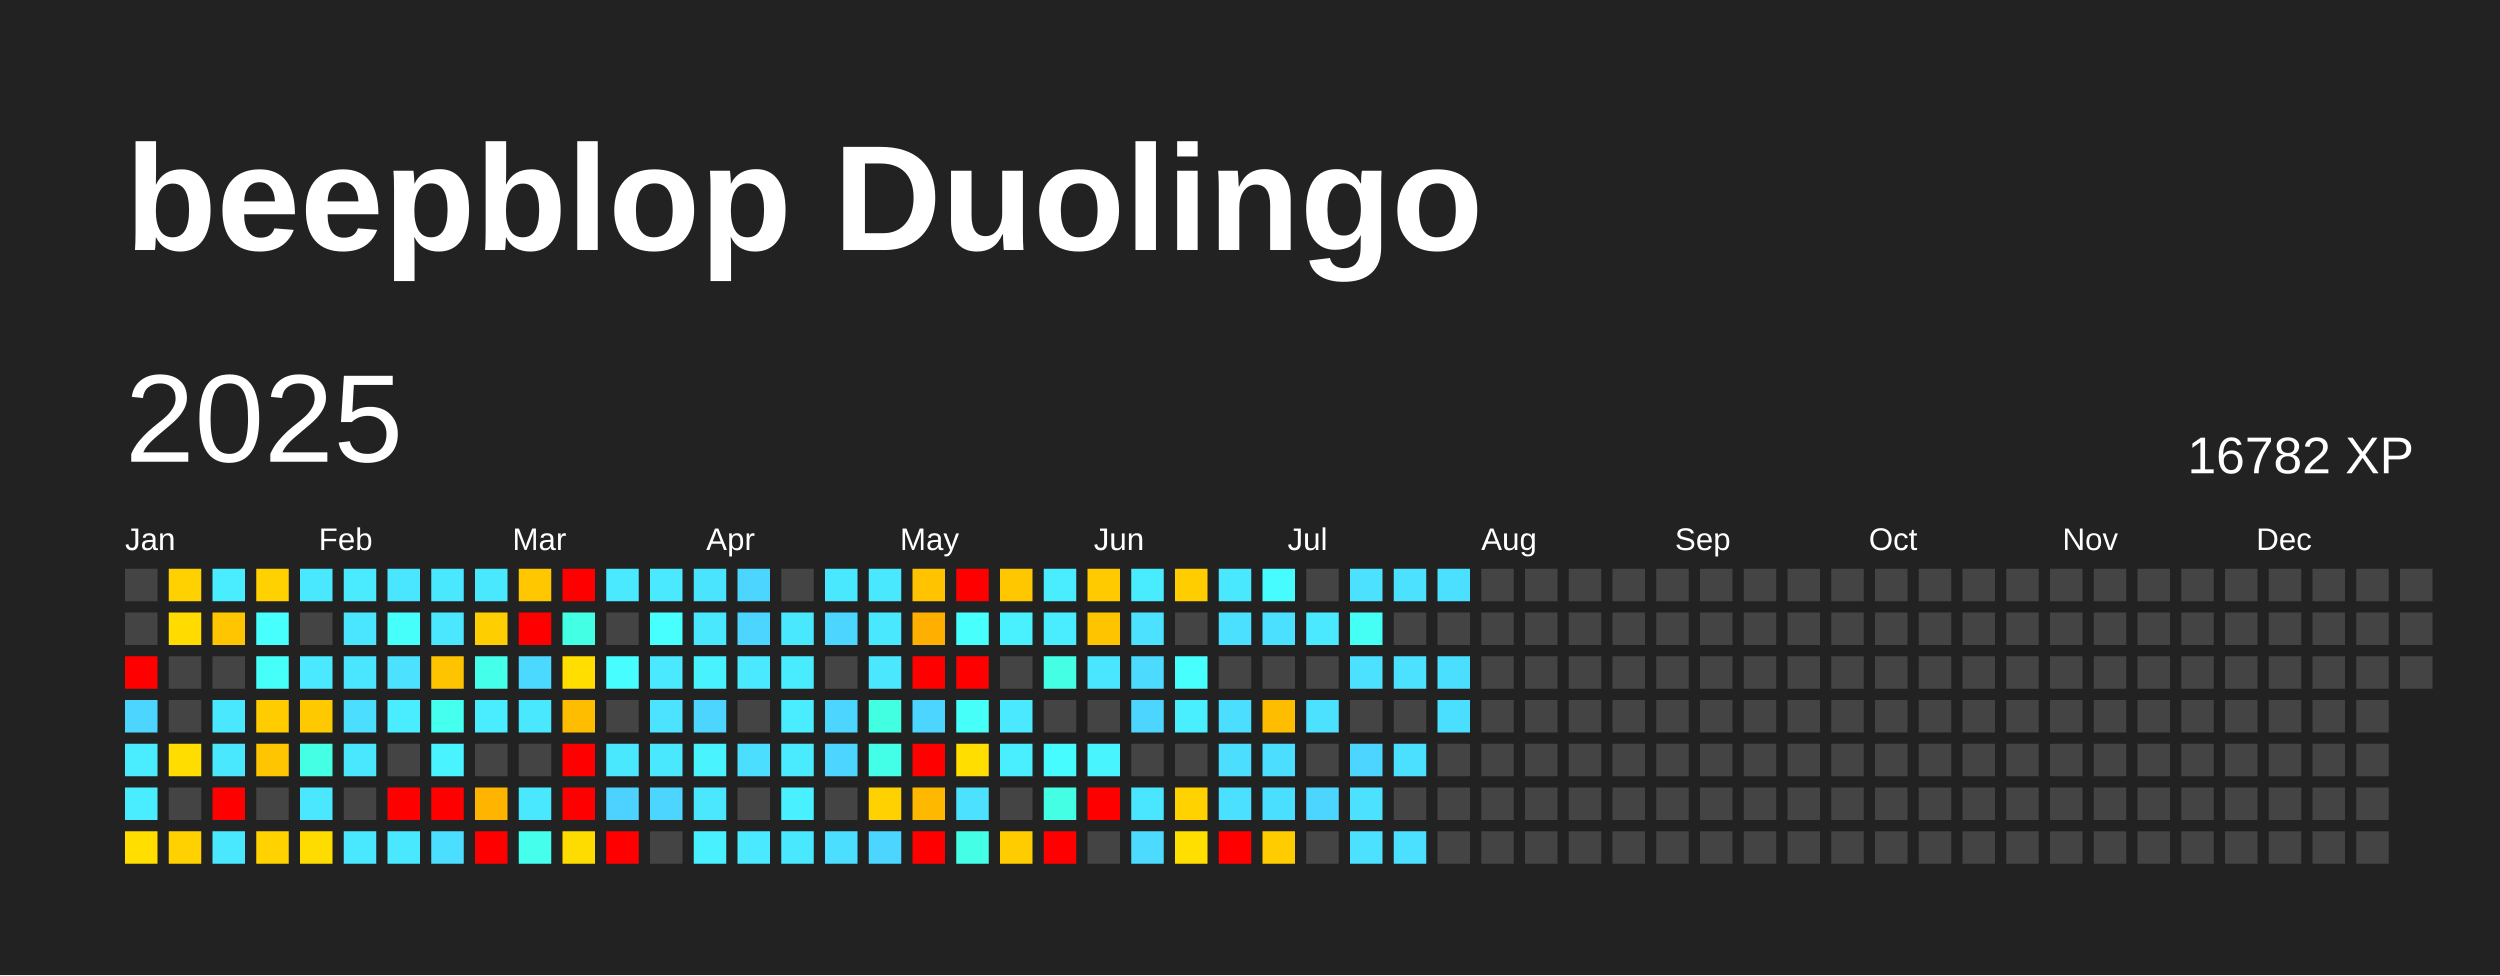
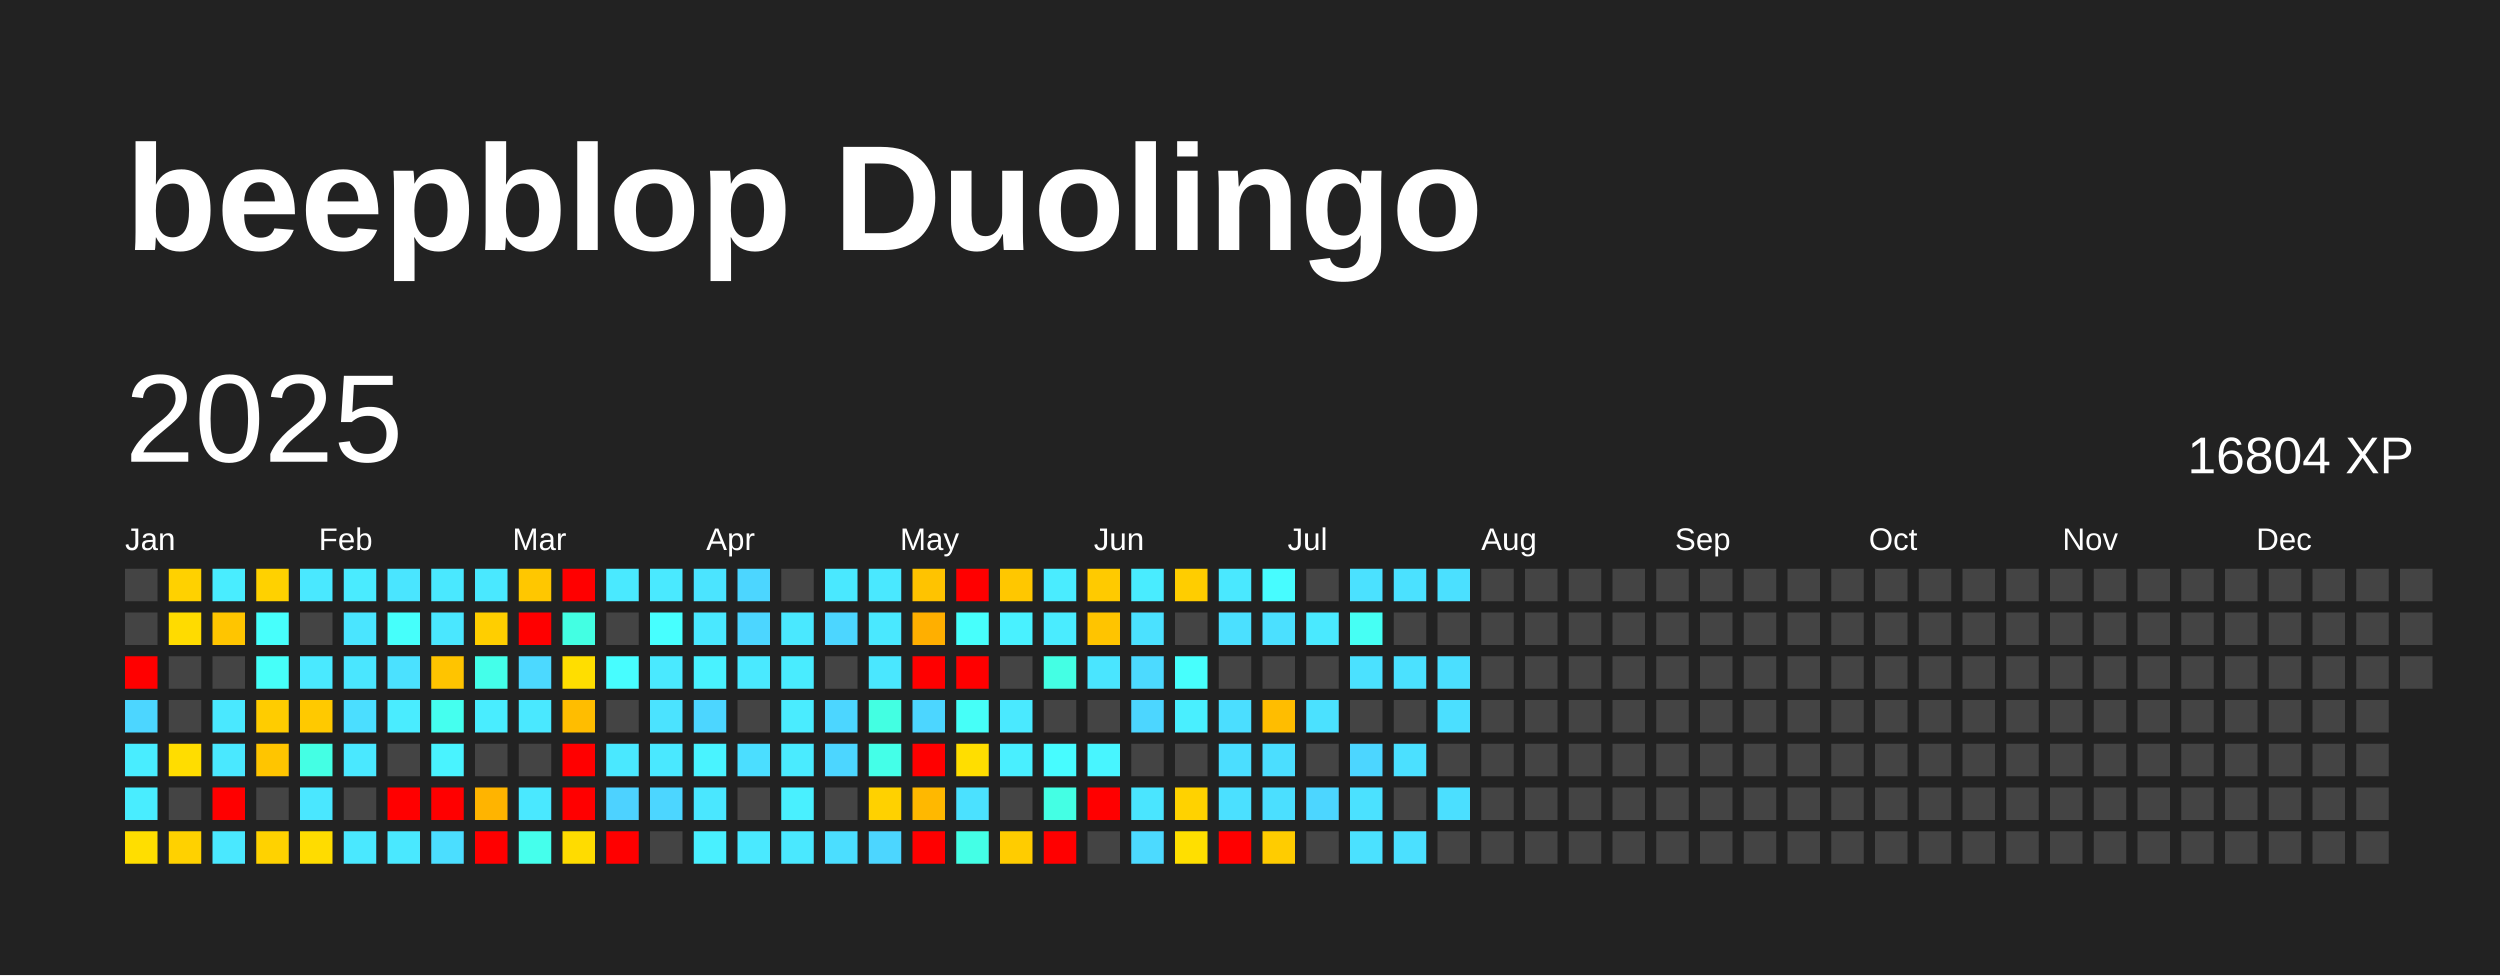
<svg xmlns="http://www.w3.org/2000/svg" baseProfile="full" height="78mm" version="1.1" viewBox="0,0,200,78" width="200mm">
  <defs />
  <rect fill="#222222" height="78" width="200" x="0" y="0" />
  <text fill="#FFFFFF" style="font-size:12px; font-family:Arial; font-weight:bold;" x="10" y="20">beepblop Duolingo</text>
  <text dominant-baseline="hanging" fill="#FFFFFF" style="font-size:10.0px; font-family:Arial;" x="10" y="30">2025</text>
-   <text dominant-baseline="hanging" fill="#FFFFFF" style="font-size:4.125px; font-family:Arial;" x="175" y="35">16782 XP</text>
+   <text dominant-baseline="hanging" fill="#FFFFFF" style="font-size:4.125px; font-family:Arial;" x="175" y="35">16804 XP</text>
  <text fill="#FFFFFF" style="font-size:2.5px; font-family:Arial" x="10.0" y="44">Jan</text>
  <text fill="#FFFFFF" style="font-size:2.5px; font-family:Arial" x="25.5" y="44">Feb</text>
  <text fill="#FFFFFF" style="font-size:2.5px; font-family:Arial" x="41.0" y="44">Mar</text>
  <text fill="#FFFFFF" style="font-size:2.5px; font-family:Arial" x="56.5" y="44">Apr</text>
  <text fill="#FFFFFF" style="font-size:2.5px; font-family:Arial" x="72.0" y="44">May</text>
  <text fill="#FFFFFF" style="font-size:2.5px; font-family:Arial" x="87.5" y="44">Jun</text>
  <text fill="#FFFFFF" style="font-size:2.5px; font-family:Arial" x="103.0" y="44">Jul</text>
  <text fill="#FFFFFF" style="font-size:2.5px; font-family:Arial" x="118.5" y="44">Aug</text>
  <text fill="#FFFFFF" style="font-size:2.5px; font-family:Arial" x="134.0" y="44">Sep</text>
  <text fill="#FFFFFF" style="font-size:2.5px; font-family:Arial" x="149.5" y="44">Oct</text>
  <text fill="#FFFFFF" style="font-size:2.5px; font-family:Arial" x="165.0" y="44">Nov</text>
  <text fill="#FFFFFF" style="font-size:2.5px; font-family:Arial" x="180.5" y="44">Dec</text>
  <rect fill="#444444" height="2.6" width="2.6" x="10.0" y="45.5" />
  <rect fill="#444444" height="2.6" width="2.6" x="10.0" y="49.0" />
  <rect fill="red" height="2.6" width="2.6" x="10.0" y="52.5" />
  <rect fill="#4cd6ff" height="2.6" width="2.6" x="10.0" y="56.0" />
  <rect fill="#49edff" height="2.6" width="2.6" x="10.0" y="59.5" />
  <rect fill="#49edff" height="2.6" width="2.6" x="10.0" y="63.0" />
  <rect fill="#ffde00" height="2.6" width="2.6" x="10.0" y="66.5" />
  <rect fill="#ffd100" height="2.6" width="2.6" x="13.5" y="45.5" />
  <rect fill="#ffdb00" height="2.6" width="2.6" x="13.5" y="49.0" />
  <rect fill="#444444" height="2.6" width="2.6" x="13.5" y="52.5" />
  <rect fill="#444444" height="2.6" width="2.6" x="13.5" y="56.0" />
  <rect fill="#ffdd00" height="2.6" width="2.6" x="13.5" y="59.5" />
  <rect fill="#444444" height="2.6" width="2.6" x="13.5" y="63.0" />
  <rect fill="#ffd100" height="2.6" width="2.6" x="13.5" y="66.5" />
  <rect fill="#49edff" height="2.6" width="2.6" x="17.0" y="45.5" />
  <rect fill="#ffc500" height="2.6" width="2.6" x="17.0" y="49.0" />
  <rect fill="#444444" height="2.6" width="2.6" x="17.0" y="52.5" />
  <rect fill="#4ae8ff" height="2.6" width="2.6" x="17.0" y="56.0" />
  <rect fill="#4ae8ff" height="2.6" width="2.6" x="17.0" y="59.5" />
  <rect fill="red" height="2.6" width="2.6" x="17.0" y="63.0" />
  <rect fill="#4ae8ff" height="2.6" width="2.6" x="17.0" y="66.5" />
  <rect fill="#ffd100" height="2.6" width="2.6" x="20.5" y="45.5" />
  <rect fill="#47fffc" height="2.6" width="2.6" x="20.5" y="49.0" />
  <rect fill="#46fff9" height="2.6" width="2.6" x="20.5" y="52.5" />
  <rect fill="#ffcc00" height="2.6" width="2.6" x="20.5" y="56.0" />
  <rect fill="#ffc500" height="2.6" width="2.6" x="20.5" y="59.5" />
  <rect fill="#444444" height="2.6" width="2.6" x="20.5" y="63.0" />
  <rect fill="#ffd200" height="2.6" width="2.6" x="20.5" y="66.5" />
  <rect fill="#4ae8ff" height="2.6" width="2.6" x="24.0" y="45.5" />
  <rect fill="#444444" height="2.6" width="2.6" x="24.0" y="49.0" />
  <rect fill="#4ae9ff" height="2.6" width="2.6" x="24.0" y="52.5" />
  <rect fill="#ffc900" height="2.6" width="2.6" x="24.0" y="56.0" />
  <rect fill="#44ffe4" height="2.6" width="2.6" x="24.0" y="59.5" />
  <rect fill="#4ae7ff" height="2.6" width="2.6" x="24.0" y="63.0" />
  <rect fill="#ffdc00" height="2.6" width="2.6" x="24.0" y="66.5" />
  <rect fill="#4aebff" height="2.6" width="2.6" x="27.5" y="45.5" />
  <rect fill="#4ae5ff" height="2.6" width="2.6" x="27.5" y="49.0" />
  <rect fill="#4ae6ff" height="2.6" width="2.6" x="27.5" y="52.5" />
  <rect fill="#4bdeff" height="2.6" width="2.6" x="27.5" y="56.0" />
  <rect fill="#4ae8ff" height="2.6" width="2.6" x="27.5" y="59.5" />
  <rect fill="#444444" height="2.6" width="2.6" x="27.5" y="63.0" />
  <rect fill="#4ae8ff" height="2.6" width="2.6" x="27.5" y="66.5" />
  <rect fill="#4ae5ff" height="2.6" width="2.6" x="31.0" y="45.5" />
  <rect fill="#46fffb" height="2.6" width="2.6" x="31.0" y="49.0" />
  <rect fill="#4be1ff" height="2.6" width="2.6" x="31.0" y="52.5" />
  <rect fill="#4aecff" height="2.6" width="2.6" x="31.0" y="56.0" />
  <rect fill="#444444" height="2.6" width="2.6" x="31.0" y="59.5" />
  <rect fill="red" height="2.6" width="2.6" x="31.0" y="63.0" />
  <rect fill="#4ae8ff" height="2.6" width="2.6" x="31.0" y="66.5" />
  <rect fill="#4ae8ff" height="2.6" width="2.6" x="34.5" y="45.5" />
  <rect fill="#4ae7ff" height="2.6" width="2.6" x="34.5" y="49.0" />
  <rect fill="#ffc400" height="2.6" width="2.6" x="34.5" y="52.5" />
  <rect fill="#45ffef" height="2.6" width="2.6" x="34.5" y="56.0" />
  <rect fill="#49f3ff" height="2.6" width="2.6" x="34.5" y="59.5" />
  <rect fill="red" height="2.6" width="2.6" x="34.5" y="63.0" />
  <rect fill="#4bdeff" height="2.6" width="2.6" x="34.5" y="66.5" />
  <rect fill="#4ae8ff" height="2.6" width="2.6" x="38.0" y="45.5" />
  <rect fill="#ffce00" height="2.6" width="2.6" x="38.0" y="49.0" />
  <rect fill="#44ffea" height="2.6" width="2.6" x="38.0" y="52.5" />
  <rect fill="#49edff" height="2.6" width="2.6" x="38.0" y="56.0" />
  <rect fill="#444444" height="2.6" width="2.6" x="38.0" y="59.5" />
  <rect fill="#ffb400" height="2.6" width="2.6" x="38.0" y="63.0" />
  <rect fill="red" height="2.6" width="2.6" x="38.0" y="66.5" />
  <rect fill="#ffc700" height="2.6" width="2.6" x="41.5" y="45.5" />
  <rect fill="red" height="2.6" width="2.6" x="41.5" y="49.0" />
  <rect fill="#4cd9ff" height="2.6" width="2.6" x="41.5" y="52.5" />
  <rect fill="#4ae8ff" height="2.6" width="2.6" x="41.5" y="56.0" />
  <rect fill="#444444" height="2.6" width="2.6" x="41.5" y="59.5" />
  <rect fill="#4ae8ff" height="2.6" width="2.6" x="41.5" y="63.0" />
  <rect fill="#45ffec" height="2.6" width="2.6" x="41.5" y="66.5" />
  <rect fill="red" height="2.6" width="2.6" x="45.0" y="45.5" />
  <rect fill="#43ffe3" height="2.6" width="2.6" x="45.0" y="49.0" />
  <rect fill="#ffde00" height="2.6" width="2.6" x="45.0" y="52.5" />
  <rect fill="#ffbd00" height="2.6" width="2.6" x="45.0" y="56.0" />
  <rect fill="red" height="2.6" width="2.6" x="45.0" y="59.5" />
  <rect fill="red" height="2.6" width="2.6" x="45.0" y="63.0" />
  <rect fill="#ffdc00" height="2.6" width="2.6" x="45.0" y="66.5" />
  <rect fill="#4ae9ff" height="2.6" width="2.6" x="48.5" y="45.5" />
  <rect fill="#444444" height="2.6" width="2.6" x="48.5" y="49.0" />
  <rect fill="#47fdff" height="2.6" width="2.6" x="48.5" y="52.5" />
  <rect fill="#444444" height="2.6" width="2.6" x="48.5" y="56.0" />
  <rect fill="#4ae8ff" height="2.6" width="2.6" x="48.5" y="59.5" />
  <rect fill="#4dd2ff" height="2.6" width="2.6" x="48.5" y="63.0" />
  <rect fill="red" height="2.6" width="2.6" x="48.5" y="66.5" />
  <rect fill="#4ae9ff" height="2.6" width="2.6" x="52.0" y="45.5" />
  <rect fill="#47ffff" height="2.6" width="2.6" x="52.0" y="49.0" />
  <rect fill="#4ae9ff" height="2.6" width="2.6" x="52.0" y="52.5" />
  <rect fill="#4be3ff" height="2.6" width="2.6" x="52.0" y="56.0" />
  <rect fill="#4ae8ff" height="2.6" width="2.6" x="52.0" y="59.5" />
  <rect fill="#4cd6ff" height="2.6" width="2.6" x="52.0" y="63.0" />
  <rect fill="#444444" height="2.6" width="2.6" x="52.0" y="66.5" />
  <rect fill="#4be4ff" height="2.6" width="2.6" x="55.5" y="45.5" />
  <rect fill="#4ae8ff" height="2.6" width="2.6" x="55.5" y="49.0" />
  <rect fill="#49f2ff" height="2.6" width="2.6" x="55.5" y="52.5" />
  <rect fill="#4cd6ff" height="2.6" width="2.6" x="55.5" y="56.0" />
  <rect fill="#49f3ff" height="2.6" width="2.6" x="55.5" y="59.5" />
  <rect fill="#4ae7ff" height="2.6" width="2.6" x="55.5" y="63.0" />
  <rect fill="#49f0ff" height="2.6" width="2.6" x="55.5" y="66.5" />
  <rect fill="#4cd6ff" height="2.6" width="2.6" x="59.0" y="45.5" />
  <rect fill="#4cd6ff" height="2.6" width="2.6" x="59.0" y="49.0" />
  <rect fill="#4ae9ff" height="2.6" width="2.6" x="59.0" y="52.5" />
  <rect fill="#444444" height="2.6" width="2.6" x="59.0" y="56.0" />
  <rect fill="#4bdeff" height="2.6" width="2.6" x="59.0" y="59.5" />
  <rect fill="#444444" height="2.6" width="2.6" x="59.0" y="63.0" />
  <rect fill="#4ae9ff" height="2.6" width="2.6" x="59.0" y="66.5" />
  <rect fill="#444444" height="2.6" width="2.6" x="62.5" y="45.5" />
  <rect fill="#4ae8ff" height="2.6" width="2.6" x="62.5" y="49.0" />
  <rect fill="#49ecff" height="2.6" width="2.6" x="62.5" y="52.5" />
  <rect fill="#4aecff" height="2.6" width="2.6" x="62.5" y="56.0" />
  <rect fill="#4aebff" height="2.6" width="2.6" x="62.5" y="59.5" />
  <rect fill="#49f0ff" height="2.6" width="2.6" x="62.5" y="63.0" />
  <rect fill="#4ae8ff" height="2.6" width="2.6" x="62.5" y="66.5" />
  <rect fill="#4ae8ff" height="2.6" width="2.6" x="66.0" y="45.5" />
  <rect fill="#4cd6ff" height="2.6" width="2.6" x="66.0" y="49.0" />
  <rect fill="#444444" height="2.6" width="2.6" x="66.0" y="52.5" />
  <rect fill="#4cd6ff" height="2.6" width="2.6" x="66.0" y="56.0" />
  <rect fill="#4cd6ff" height="2.6" width="2.6" x="66.0" y="59.5" />
  <rect fill="#444444" height="2.6" width="2.6" x="66.0" y="63.0" />
  <rect fill="#4bdeff" height="2.6" width="2.6" x="66.0" y="66.5" />
  <rect fill="#4ae8ff" height="2.6" width="2.6" x="69.5" y="45.5" />
  <rect fill="#4ae8ff" height="2.6" width="2.6" x="69.5" y="49.0" />
  <rect fill="#4ae7ff" height="2.6" width="2.6" x="69.5" y="52.5" />
  <rect fill="#43ffe2" height="2.6" width="2.6" x="69.5" y="56.0" />
  <rect fill="#44ffe8" height="2.6" width="2.6" x="69.5" y="59.5" />
  <rect fill="#ffd100" height="2.6" width="2.6" x="69.5" y="63.0" />
  <rect fill="#4cd6ff" height="2.6" width="2.6" x="69.5" y="66.5" />
  <rect fill="#ffc300" height="2.6" width="2.6" x="73.0" y="45.5" />
  <rect fill="#ffaf00" height="2.6" width="2.6" x="73.0" y="49.0" />
  <rect fill="red" height="2.6" width="2.6" x="73.0" y="52.5" />
  <rect fill="#4cd6ff" height="2.6" width="2.6" x="73.0" y="56.0" />
  <rect fill="red" height="2.6" width="2.6" x="73.0" y="59.5" />
  <rect fill="#ffb800" height="2.6" width="2.6" x="73.0" y="63.0" />
  <rect fill="red" height="2.6" width="2.6" x="73.0" y="66.5" />
  <rect fill="red" height="2.6" width="2.6" x="76.5" y="45.5" />
  <rect fill="#47fffc" height="2.6" width="2.6" x="76.5" y="49.0" />
  <rect fill="red" height="2.6" width="2.6" x="76.5" y="52.5" />
  <rect fill="#46fff8" height="2.6" width="2.6" x="76.5" y="56.0" />
  <rect fill="#ffde00" height="2.6" width="2.6" x="76.5" y="59.5" />
  <rect fill="#4be1ff" height="2.6" width="2.6" x="76.5" y="63.0" />
  <rect fill="#44ffe6" height="2.6" width="2.6" x="76.5" y="66.5" />
  <rect fill="#ffc700" height="2.6" width="2.6" x="80.0" y="45.5" />
  <rect fill="#49f1ff" height="2.6" width="2.6" x="80.0" y="49.0" />
  <rect fill="#444444" height="2.6" width="2.6" x="80.0" y="52.5" />
  <rect fill="#4ae9ff" height="2.6" width="2.6" x="80.0" y="56.0" />
  <rect fill="#49efff" height="2.6" width="2.6" x="80.0" y="59.5" />
  <rect fill="#444444" height="2.6" width="2.6" x="80.0" y="63.0" />
  <rect fill="#ffcc00" height="2.6" width="2.6" x="80.0" y="66.5" />
  <rect fill="#4aecff" height="2.6" width="2.6" x="83.5" y="45.5" />
  <rect fill="#4aecff" height="2.6" width="2.6" x="83.5" y="49.0" />
  <rect fill="#44ffe4" height="2.6" width="2.6" x="83.5" y="52.5" />
  <rect fill="#444444" height="2.6" width="2.6" x="83.5" y="56.0" />
  <rect fill="#47fcff" height="2.6" width="2.6" x="83.5" y="59.5" />
  <rect fill="#44ffe4" height="2.6" width="2.6" x="83.5" y="63.0" />
  <rect fill="red" height="2.6" width="2.6" x="83.5" y="66.5" />
  <rect fill="#ffca00" height="2.6" width="2.6" x="87.0" y="45.5" />
  <rect fill="#ffc400" height="2.6" width="2.6" x="87.0" y="49.0" />
  <rect fill="#4ae5ff" height="2.6" width="2.6" x="87.0" y="52.5" />
  <rect fill="#444444" height="2.6" width="2.6" x="87.0" y="56.0" />
  <rect fill="#48f5ff" height="2.6" width="2.6" x="87.0" y="59.5" />
  <rect fill="red" height="2.6" width="2.6" x="87.0" y="63.0" />
  <rect fill="#444444" height="2.6" width="2.6" x="87.0" y="66.5" />
  <rect fill="#49ecff" height="2.6" width="2.6" x="90.5" y="45.5" />
  <rect fill="#4be1ff" height="2.6" width="2.6" x="90.5" y="49.0" />
  <rect fill="#4cdaff" height="2.6" width="2.6" x="90.5" y="52.5" />
  <rect fill="#4cd6ff" height="2.6" width="2.6" x="90.5" y="56.0" />
  <rect fill="#444444" height="2.6" width="2.6" x="90.5" y="59.5" />
  <rect fill="#4ae5ff" height="2.6" width="2.6" x="90.5" y="63.0" />
  <rect fill="#4cdaff" height="2.6" width="2.6" x="90.5" y="66.5" />
  <rect fill="#ffcd00" height="2.6" width="2.6" x="94.0" y="45.5" />
  <rect fill="#444444" height="2.6" width="2.6" x="94.0" y="49.0" />
  <rect fill="#47fffd" height="2.6" width="2.6" x="94.0" y="52.5" />
  <rect fill="#49efff" height="2.6" width="2.6" x="94.0" y="56.0" />
  <rect fill="#444444" height="2.6" width="2.6" x="94.0" y="59.5" />
  <rect fill="#ffd200" height="2.6" width="2.6" x="94.0" y="63.0" />
  <rect fill="#ffdf00" height="2.6" width="2.6" x="94.0" y="66.5" />
  <rect fill="#4ae8ff" height="2.6" width="2.6" x="97.5" y="45.5" />
  <rect fill="#4be0ff" height="2.6" width="2.6" x="97.5" y="49.0" />
  <rect fill="#444444" height="2.6" width="2.6" x="97.5" y="52.5" />
  <rect fill="#4bdeff" height="2.6" width="2.6" x="97.5" y="56.0" />
  <rect fill="#4bdeff" height="2.6" width="2.6" x="97.5" y="59.5" />
  <rect fill="#4be0ff" height="2.6" width="2.6" x="97.5" y="63.0" />
  <rect fill="red" height="2.6" width="2.6" x="97.5" y="66.5" />
  <rect fill="#47fcff" height="2.6" width="2.6" x="101.0" y="45.5" />
  <rect fill="#4be0ff" height="2.6" width="2.6" x="101.0" y="49.0" />
  <rect fill="#444444" height="2.6" width="2.6" x="101.0" y="52.5" />
  <rect fill="#ffbd00" height="2.6" width="2.6" x="101.0" y="56.0" />
  <rect fill="#4bdeff" height="2.6" width="2.6" x="101.0" y="59.5" />
  <rect fill="#4bdfff" height="2.6" width="2.6" x="101.0" y="63.0" />
  <rect fill="#ffcc00" height="2.6" width="2.6" x="101.0" y="66.5" />
  <rect fill="#444444" height="2.6" width="2.6" x="104.5" y="45.5" />
  <rect fill="#4ae9ff" height="2.6" width="2.6" x="104.5" y="49.0" />
  <rect fill="#444444" height="2.6" width="2.6" x="104.5" y="52.5" />
  <rect fill="#4be1ff" height="2.6" width="2.6" x="104.5" y="56.0" />
  <rect fill="#444444" height="2.6" width="2.6" x="104.5" y="59.5" />
  <rect fill="#4cd6ff" height="2.6" width="2.6" x="104.5" y="63.0" />
  <rect fill="#444444" height="2.6" width="2.6" x="104.5" y="66.5" />
  <rect fill="#4be1ff" height="2.6" width="2.6" x="108.0" y="45.5" />
  <rect fill="#46fff4" height="2.6" width="2.6" x="108.0" y="49.0" />
  <rect fill="#4be1ff" height="2.6" width="2.6" x="108.0" y="52.5" />
  <rect fill="#444444" height="2.6" width="2.6" x="108.0" y="56.0" />
  <rect fill="#4cd6ff" height="2.6" width="2.6" x="108.0" y="59.5" />
  <rect fill="#4be1ff" height="2.6" width="2.6" x="108.0" y="63.0" />
  <rect fill="#4be1ff" height="2.6" width="2.6" x="108.0" y="66.5" />
  <rect fill="#4be1ff" height="2.6" width="2.6" x="111.5" y="45.5" />
  <rect fill="#444444" height="2.6" width="2.6" x="111.5" y="49.0" />
  <rect fill="#4be1ff" height="2.6" width="2.6" x="111.5" y="52.5" />
  <rect fill="#444444" height="2.6" width="2.6" x="111.5" y="56.0" />
  <rect fill="#4be0ff" height="2.6" width="2.6" x="111.5" y="59.5" />
  <rect fill="#444444" height="2.6" width="2.6" x="111.5" y="63.0" />
  <rect fill="#4be0ff" height="2.6" width="2.6" x="111.5" y="66.5" />
  <rect fill="#4be0ff" height="2.6" width="2.6" x="115.0" y="45.5" />
  <rect fill="#444444" height="2.6" width="2.6" x="115.0" y="49.0" />
  <rect fill="#4bdfff" height="2.6" width="2.6" x="115.0" y="52.5" />
  <rect fill="#4bdfff" height="2.6" width="2.6" x="115.0" y="56.0" />
  <rect fill="#444444" height="2.6" width="2.6" x="115.0" y="59.5" />
-   <rect fill="#444444" height="2.6" width="2.6" x="115.0" y="63.0" />
+   <rect fill="#4bdfff" height="2.6" width="2.6" x="115.0" y="63.0" />
  <rect fill="#444444" height="2.6" width="2.6" x="115.0" y="66.5" />
  <rect fill="#444444" height="2.6" width="2.6" x="118.5" y="45.5" />
  <rect fill="#444444" height="2.6" width="2.6" x="118.5" y="49.0" />
  <rect fill="#444444" height="2.6" width="2.6" x="118.5" y="52.5" />
  <rect fill="#444444" height="2.6" width="2.6" x="118.5" y="56.0" />
  <rect fill="#444444" height="2.6" width="2.6" x="118.5" y="59.5" />
  <rect fill="#444444" height="2.6" width="2.6" x="118.5" y="63.0" />
  <rect fill="#444444" height="2.6" width="2.6" x="118.5" y="66.5" />
  <rect fill="#444444" height="2.6" width="2.6" x="122.0" y="45.5" />
  <rect fill="#444444" height="2.6" width="2.6" x="122.0" y="49.0" />
  <rect fill="#444444" height="2.6" width="2.6" x="122.0" y="52.5" />
  <rect fill="#444444" height="2.6" width="2.6" x="122.0" y="56.0" />
  <rect fill="#444444" height="2.6" width="2.6" x="122.0" y="59.5" />
  <rect fill="#444444" height="2.6" width="2.6" x="122.0" y="63.0" />
  <rect fill="#444444" height="2.6" width="2.6" x="122.0" y="66.5" />
  <rect fill="#444444" height="2.6" width="2.6" x="125.5" y="45.5" />
  <rect fill="#444444" height="2.6" width="2.6" x="125.5" y="49.0" />
  <rect fill="#444444" height="2.6" width="2.6" x="125.5" y="52.5" />
  <rect fill="#444444" height="2.6" width="2.6" x="125.5" y="56.0" />
  <rect fill="#444444" height="2.6" width="2.6" x="125.5" y="59.5" />
  <rect fill="#444444" height="2.6" width="2.6" x="125.5" y="63.0" />
  <rect fill="#444444" height="2.6" width="2.6" x="125.5" y="66.5" />
  <rect fill="#444444" height="2.6" width="2.6" x="129.0" y="45.5" />
  <rect fill="#444444" height="2.6" width="2.6" x="129.0" y="49.0" />
  <rect fill="#444444" height="2.6" width="2.6" x="129.0" y="52.5" />
  <rect fill="#444444" height="2.6" width="2.6" x="129.0" y="56.0" />
  <rect fill="#444444" height="2.6" width="2.6" x="129.0" y="59.5" />
  <rect fill="#444444" height="2.6" width="2.6" x="129.0" y="63.0" />
  <rect fill="#444444" height="2.6" width="2.6" x="129.0" y="66.5" />
  <rect fill="#444444" height="2.6" width="2.6" x="132.5" y="45.5" />
  <rect fill="#444444" height="2.6" width="2.6" x="132.5" y="49.0" />
  <rect fill="#444444" height="2.6" width="2.6" x="132.5" y="52.5" />
  <rect fill="#444444" height="2.6" width="2.6" x="132.5" y="56.0" />
  <rect fill="#444444" height="2.6" width="2.6" x="132.5" y="59.5" />
  <rect fill="#444444" height="2.6" width="2.6" x="132.5" y="63.0" />
  <rect fill="#444444" height="2.6" width="2.6" x="132.5" y="66.5" />
  <rect fill="#444444" height="2.6" width="2.6" x="136.0" y="45.5" />
  <rect fill="#444444" height="2.6" width="2.6" x="136.0" y="49.0" />
  <rect fill="#444444" height="2.6" width="2.6" x="136.0" y="52.5" />
  <rect fill="#444444" height="2.6" width="2.6" x="136.0" y="56.0" />
  <rect fill="#444444" height="2.6" width="2.6" x="136.0" y="59.5" />
  <rect fill="#444444" height="2.6" width="2.6" x="136.0" y="63.0" />
  <rect fill="#444444" height="2.6" width="2.6" x="136.0" y="66.5" />
  <rect fill="#444444" height="2.6" width="2.6" x="139.5" y="45.5" />
  <rect fill="#444444" height="2.6" width="2.6" x="139.5" y="49.0" />
  <rect fill="#444444" height="2.6" width="2.6" x="139.5" y="52.5" />
  <rect fill="#444444" height="2.6" width="2.6" x="139.5" y="56.0" />
  <rect fill="#444444" height="2.6" width="2.6" x="139.5" y="59.5" />
  <rect fill="#444444" height="2.6" width="2.6" x="139.5" y="63.0" />
  <rect fill="#444444" height="2.6" width="2.6" x="139.5" y="66.5" />
  <rect fill="#444444" height="2.6" width="2.6" x="143.0" y="45.5" />
  <rect fill="#444444" height="2.6" width="2.6" x="143.0" y="49.0" />
  <rect fill="#444444" height="2.6" width="2.6" x="143.0" y="52.5" />
  <rect fill="#444444" height="2.6" width="2.6" x="143.0" y="56.0" />
  <rect fill="#444444" height="2.6" width="2.6" x="143.0" y="59.5" />
  <rect fill="#444444" height="2.6" width="2.6" x="143.0" y="63.0" />
  <rect fill="#444444" height="2.6" width="2.6" x="143.0" y="66.5" />
  <rect fill="#444444" height="2.6" width="2.6" x="146.5" y="45.5" />
  <rect fill="#444444" height="2.6" width="2.6" x="146.5" y="49.0" />
  <rect fill="#444444" height="2.6" width="2.6" x="146.5" y="52.5" />
  <rect fill="#444444" height="2.6" width="2.6" x="146.5" y="56.0" />
  <rect fill="#444444" height="2.6" width="2.6" x="146.5" y="59.5" />
  <rect fill="#444444" height="2.6" width="2.6" x="146.5" y="63.0" />
  <rect fill="#444444" height="2.6" width="2.6" x="146.5" y="66.5" />
  <rect fill="#444444" height="2.6" width="2.6" x="150.0" y="45.5" />
  <rect fill="#444444" height="2.6" width="2.6" x="150.0" y="49.0" />
  <rect fill="#444444" height="2.6" width="2.6" x="150.0" y="52.5" />
  <rect fill="#444444" height="2.6" width="2.6" x="150.0" y="56.0" />
  <rect fill="#444444" height="2.6" width="2.6" x="150.0" y="59.5" />
  <rect fill="#444444" height="2.6" width="2.6" x="150.0" y="63.0" />
  <rect fill="#444444" height="2.6" width="2.6" x="150.0" y="66.5" />
  <rect fill="#444444" height="2.6" width="2.6" x="153.5" y="45.5" />
  <rect fill="#444444" height="2.6" width="2.6" x="153.5" y="49.0" />
  <rect fill="#444444" height="2.6" width="2.6" x="153.5" y="52.5" />
  <rect fill="#444444" height="2.6" width="2.6" x="153.5" y="56.0" />
  <rect fill="#444444" height="2.6" width="2.6" x="153.5" y="59.5" />
  <rect fill="#444444" height="2.6" width="2.6" x="153.5" y="63.0" />
  <rect fill="#444444" height="2.6" width="2.6" x="153.5" y="66.5" />
  <rect fill="#444444" height="2.6" width="2.6" x="157.0" y="45.5" />
  <rect fill="#444444" height="2.6" width="2.6" x="157.0" y="49.0" />
  <rect fill="#444444" height="2.6" width="2.6" x="157.0" y="52.5" />
  <rect fill="#444444" height="2.6" width="2.6" x="157.0" y="56.0" />
  <rect fill="#444444" height="2.6" width="2.6" x="157.0" y="59.5" />
  <rect fill="#444444" height="2.6" width="2.6" x="157.0" y="63.0" />
  <rect fill="#444444" height="2.6" width="2.6" x="157.0" y="66.5" />
  <rect fill="#444444" height="2.6" width="2.6" x="160.5" y="45.5" />
  <rect fill="#444444" height="2.6" width="2.6" x="160.5" y="49.0" />
  <rect fill="#444444" height="2.6" width="2.6" x="160.5" y="52.5" />
  <rect fill="#444444" height="2.6" width="2.6" x="160.5" y="56.0" />
  <rect fill="#444444" height="2.6" width="2.6" x="160.5" y="59.5" />
  <rect fill="#444444" height="2.6" width="2.6" x="160.5" y="63.0" />
  <rect fill="#444444" height="2.6" width="2.6" x="160.5" y="66.5" />
  <rect fill="#444444" height="2.6" width="2.6" x="164.0" y="45.5" />
  <rect fill="#444444" height="2.6" width="2.6" x="164.0" y="49.0" />
  <rect fill="#444444" height="2.6" width="2.6" x="164.0" y="52.5" />
  <rect fill="#444444" height="2.6" width="2.6" x="164.0" y="56.0" />
  <rect fill="#444444" height="2.6" width="2.6" x="164.0" y="59.5" />
  <rect fill="#444444" height="2.6" width="2.6" x="164.0" y="63.0" />
  <rect fill="#444444" height="2.6" width="2.6" x="164.0" y="66.5" />
  <rect fill="#444444" height="2.6" width="2.6" x="167.5" y="45.5" />
  <rect fill="#444444" height="2.6" width="2.6" x="167.5" y="49.0" />
  <rect fill="#444444" height="2.6" width="2.6" x="167.5" y="52.5" />
  <rect fill="#444444" height="2.6" width="2.6" x="167.5" y="56.0" />
  <rect fill="#444444" height="2.6" width="2.6" x="167.5" y="59.5" />
  <rect fill="#444444" height="2.6" width="2.6" x="167.5" y="63.0" />
  <rect fill="#444444" height="2.6" width="2.6" x="167.5" y="66.5" />
  <rect fill="#444444" height="2.6" width="2.6" x="171.0" y="45.5" />
  <rect fill="#444444" height="2.6" width="2.6" x="171.0" y="49.0" />
  <rect fill="#444444" height="2.6" width="2.6" x="171.0" y="52.5" />
  <rect fill="#444444" height="2.6" width="2.6" x="171.0" y="56.0" />
  <rect fill="#444444" height="2.6" width="2.6" x="171.0" y="59.5" />
  <rect fill="#444444" height="2.6" width="2.6" x="171.0" y="63.0" />
  <rect fill="#444444" height="2.6" width="2.6" x="171.0" y="66.5" />
  <rect fill="#444444" height="2.6" width="2.6" x="174.5" y="45.5" />
  <rect fill="#444444" height="2.6" width="2.6" x="174.5" y="49.0" />
  <rect fill="#444444" height="2.6" width="2.6" x="174.5" y="52.5" />
  <rect fill="#444444" height="2.6" width="2.6" x="174.5" y="56.0" />
  <rect fill="#444444" height="2.6" width="2.6" x="174.5" y="59.5" />
  <rect fill="#444444" height="2.6" width="2.6" x="174.5" y="63.0" />
  <rect fill="#444444" height="2.6" width="2.6" x="174.5" y="66.5" />
  <rect fill="#444444" height="2.6" width="2.6" x="178.0" y="45.5" />
  <rect fill="#444444" height="2.6" width="2.6" x="178.0" y="49.0" />
  <rect fill="#444444" height="2.6" width="2.6" x="178.0" y="52.5" />
  <rect fill="#444444" height="2.6" width="2.6" x="178.0" y="56.0" />
  <rect fill="#444444" height="2.6" width="2.6" x="178.0" y="59.5" />
  <rect fill="#444444" height="2.6" width="2.6" x="178.0" y="63.0" />
  <rect fill="#444444" height="2.6" width="2.6" x="178.0" y="66.5" />
  <rect fill="#444444" height="2.6" width="2.6" x="181.5" y="45.5" />
  <rect fill="#444444" height="2.6" width="2.6" x="181.5" y="49.0" />
  <rect fill="#444444" height="2.6" width="2.6" x="181.5" y="52.5" />
  <rect fill="#444444" height="2.6" width="2.6" x="181.5" y="56.0" />
  <rect fill="#444444" height="2.6" width="2.6" x="181.5" y="59.5" />
  <rect fill="#444444" height="2.6" width="2.6" x="181.5" y="63.0" />
  <rect fill="#444444" height="2.6" width="2.6" x="181.5" y="66.5" />
  <rect fill="#444444" height="2.6" width="2.6" x="185.0" y="45.5" />
  <rect fill="#444444" height="2.6" width="2.6" x="185.0" y="49.0" />
  <rect fill="#444444" height="2.6" width="2.6" x="185.0" y="52.5" />
  <rect fill="#444444" height="2.6" width="2.6" x="185.0" y="56.0" />
  <rect fill="#444444" height="2.6" width="2.6" x="185.0" y="59.5" />
  <rect fill="#444444" height="2.6" width="2.6" x="185.0" y="63.0" />
  <rect fill="#444444" height="2.6" width="2.6" x="185.0" y="66.5" />
  <rect fill="#444444" height="2.6" width="2.6" x="188.5" y="45.5" />
  <rect fill="#444444" height="2.6" width="2.6" x="188.5" y="49.0" />
  <rect fill="#444444" height="2.6" width="2.6" x="188.5" y="52.5" />
  <rect fill="#444444" height="2.6" width="2.6" x="188.5" y="56.0" />
  <rect fill="#444444" height="2.6" width="2.6" x="188.5" y="59.5" />
  <rect fill="#444444" height="2.6" width="2.6" x="188.5" y="63.0" />
  <rect fill="#444444" height="2.6" width="2.6" x="188.5" y="66.5" />
  <rect fill="#444444" height="2.6" width="2.6" x="192.0" y="45.5" />
  <rect fill="#444444" height="2.6" width="2.6" x="192.0" y="49.0" />
  <rect fill="#444444" height="2.6" width="2.6" x="192.0" y="52.5" />
</svg>
